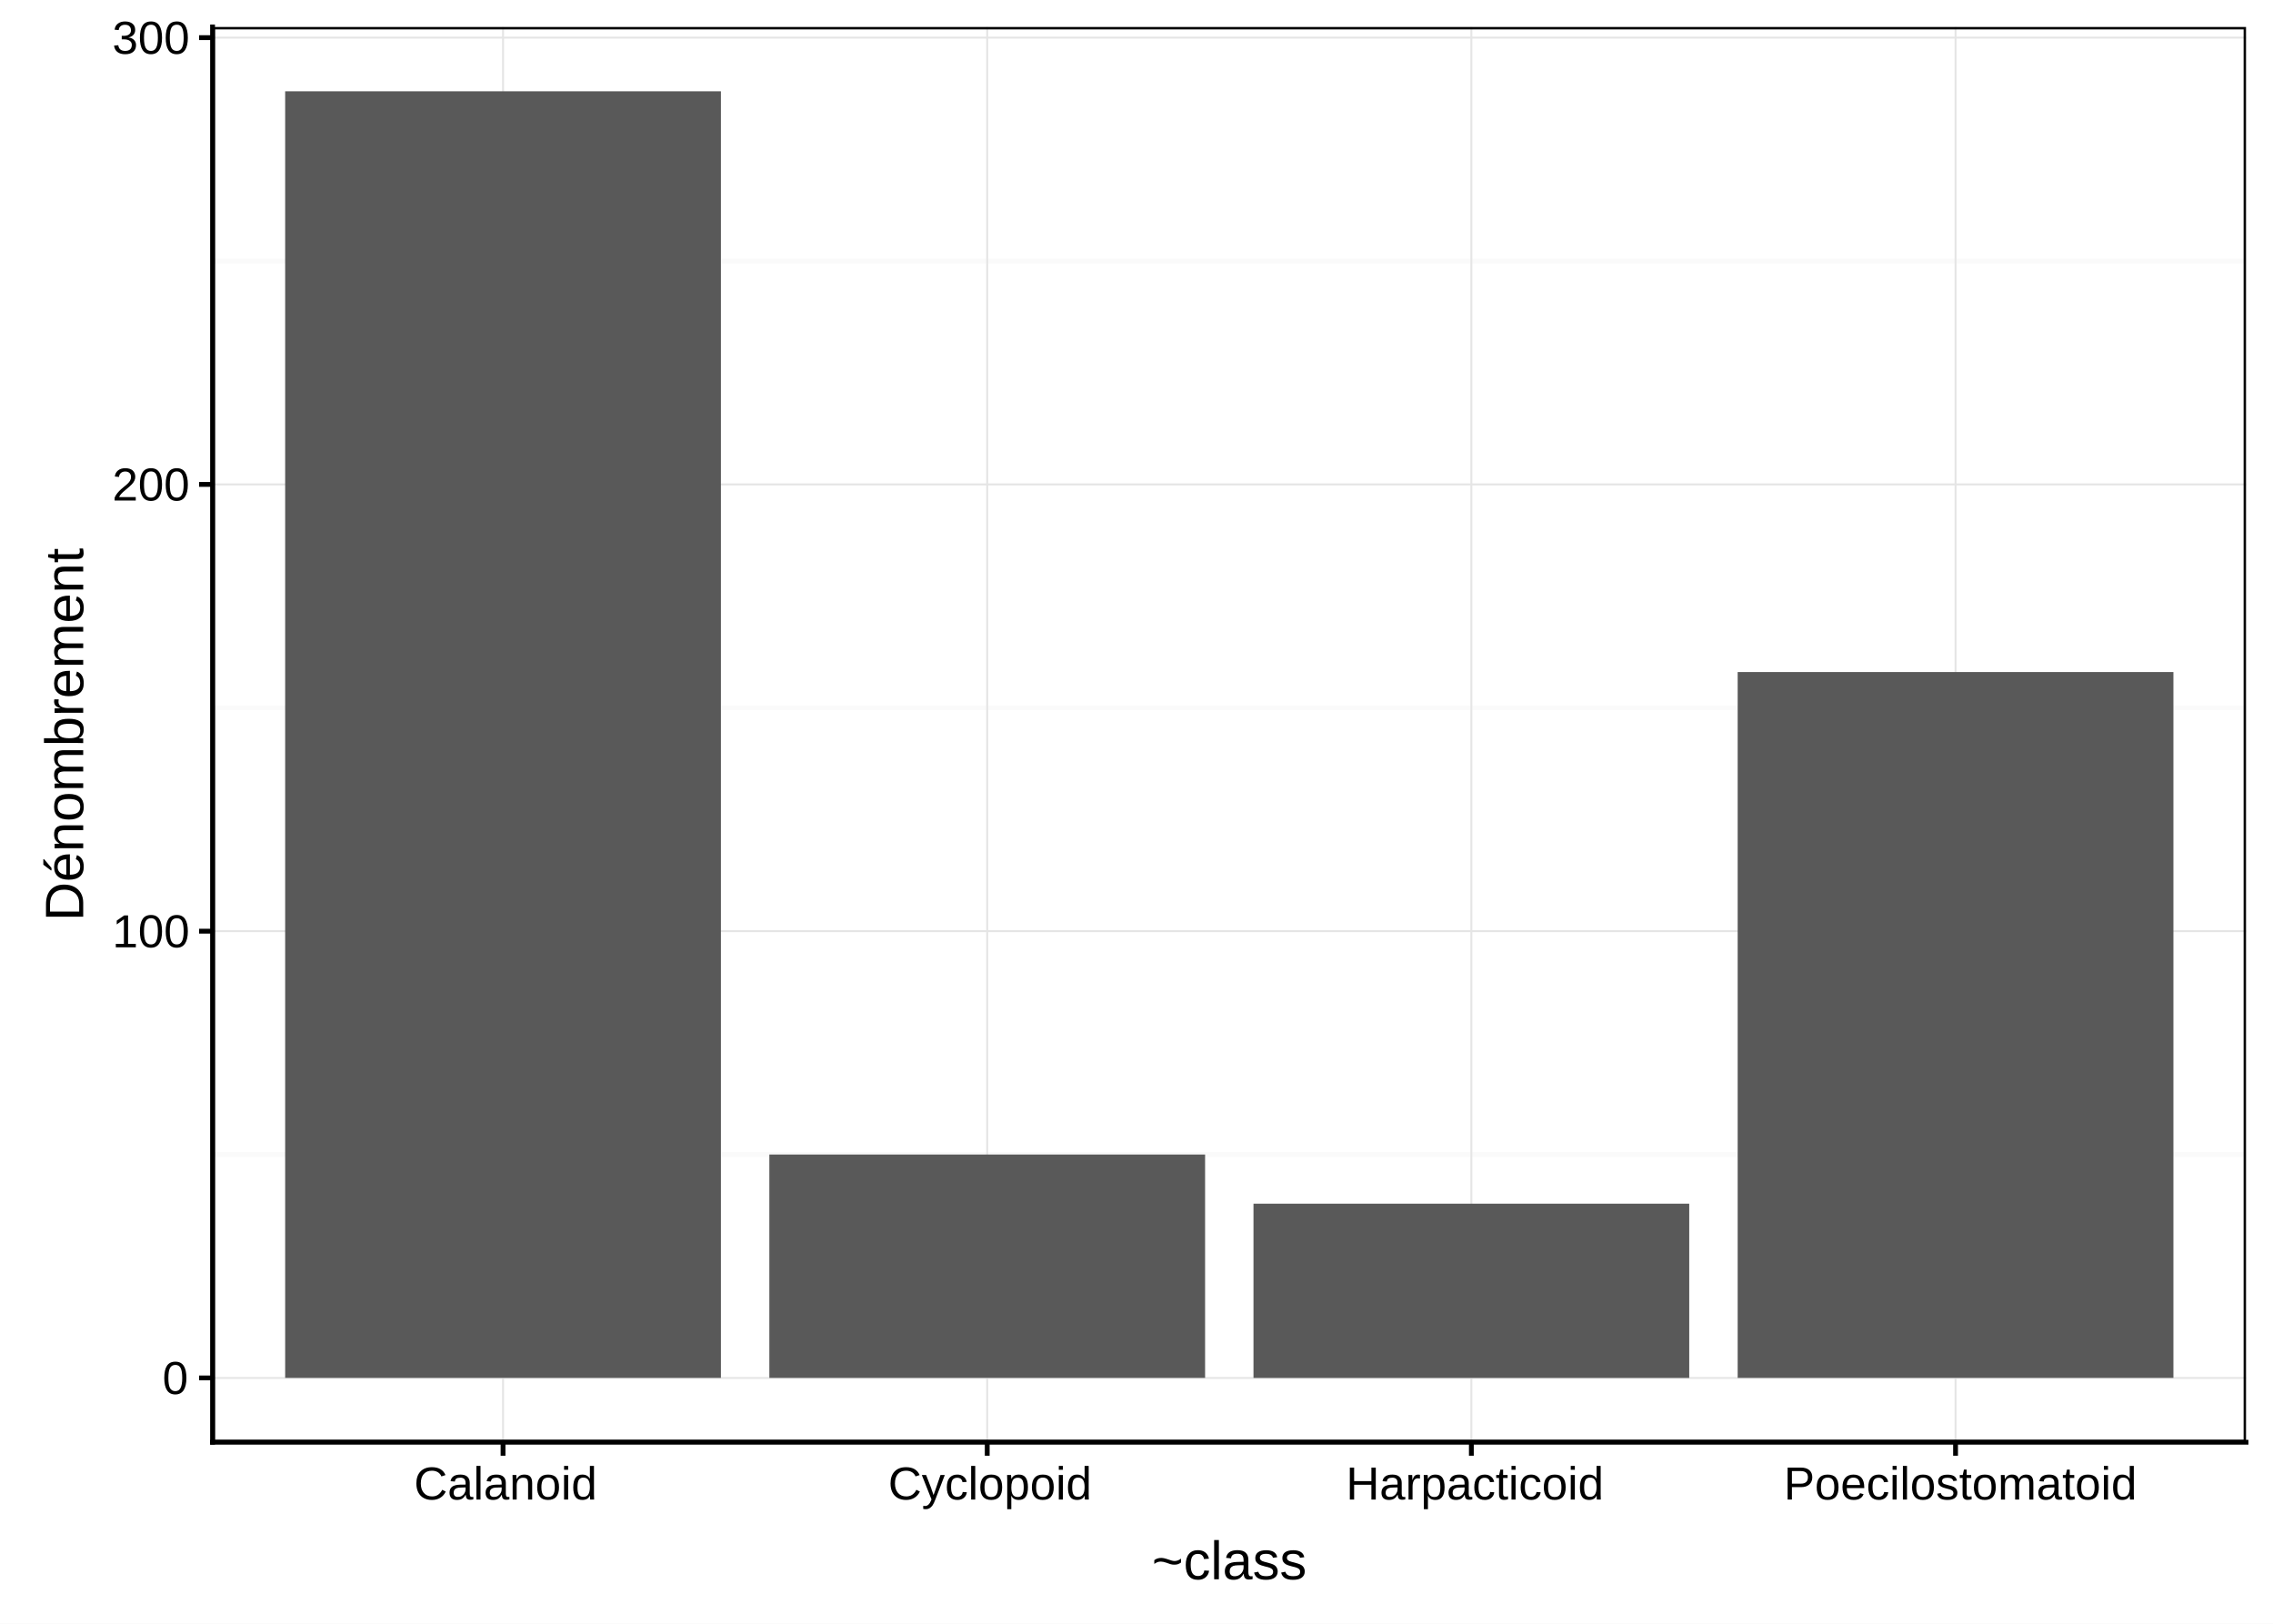
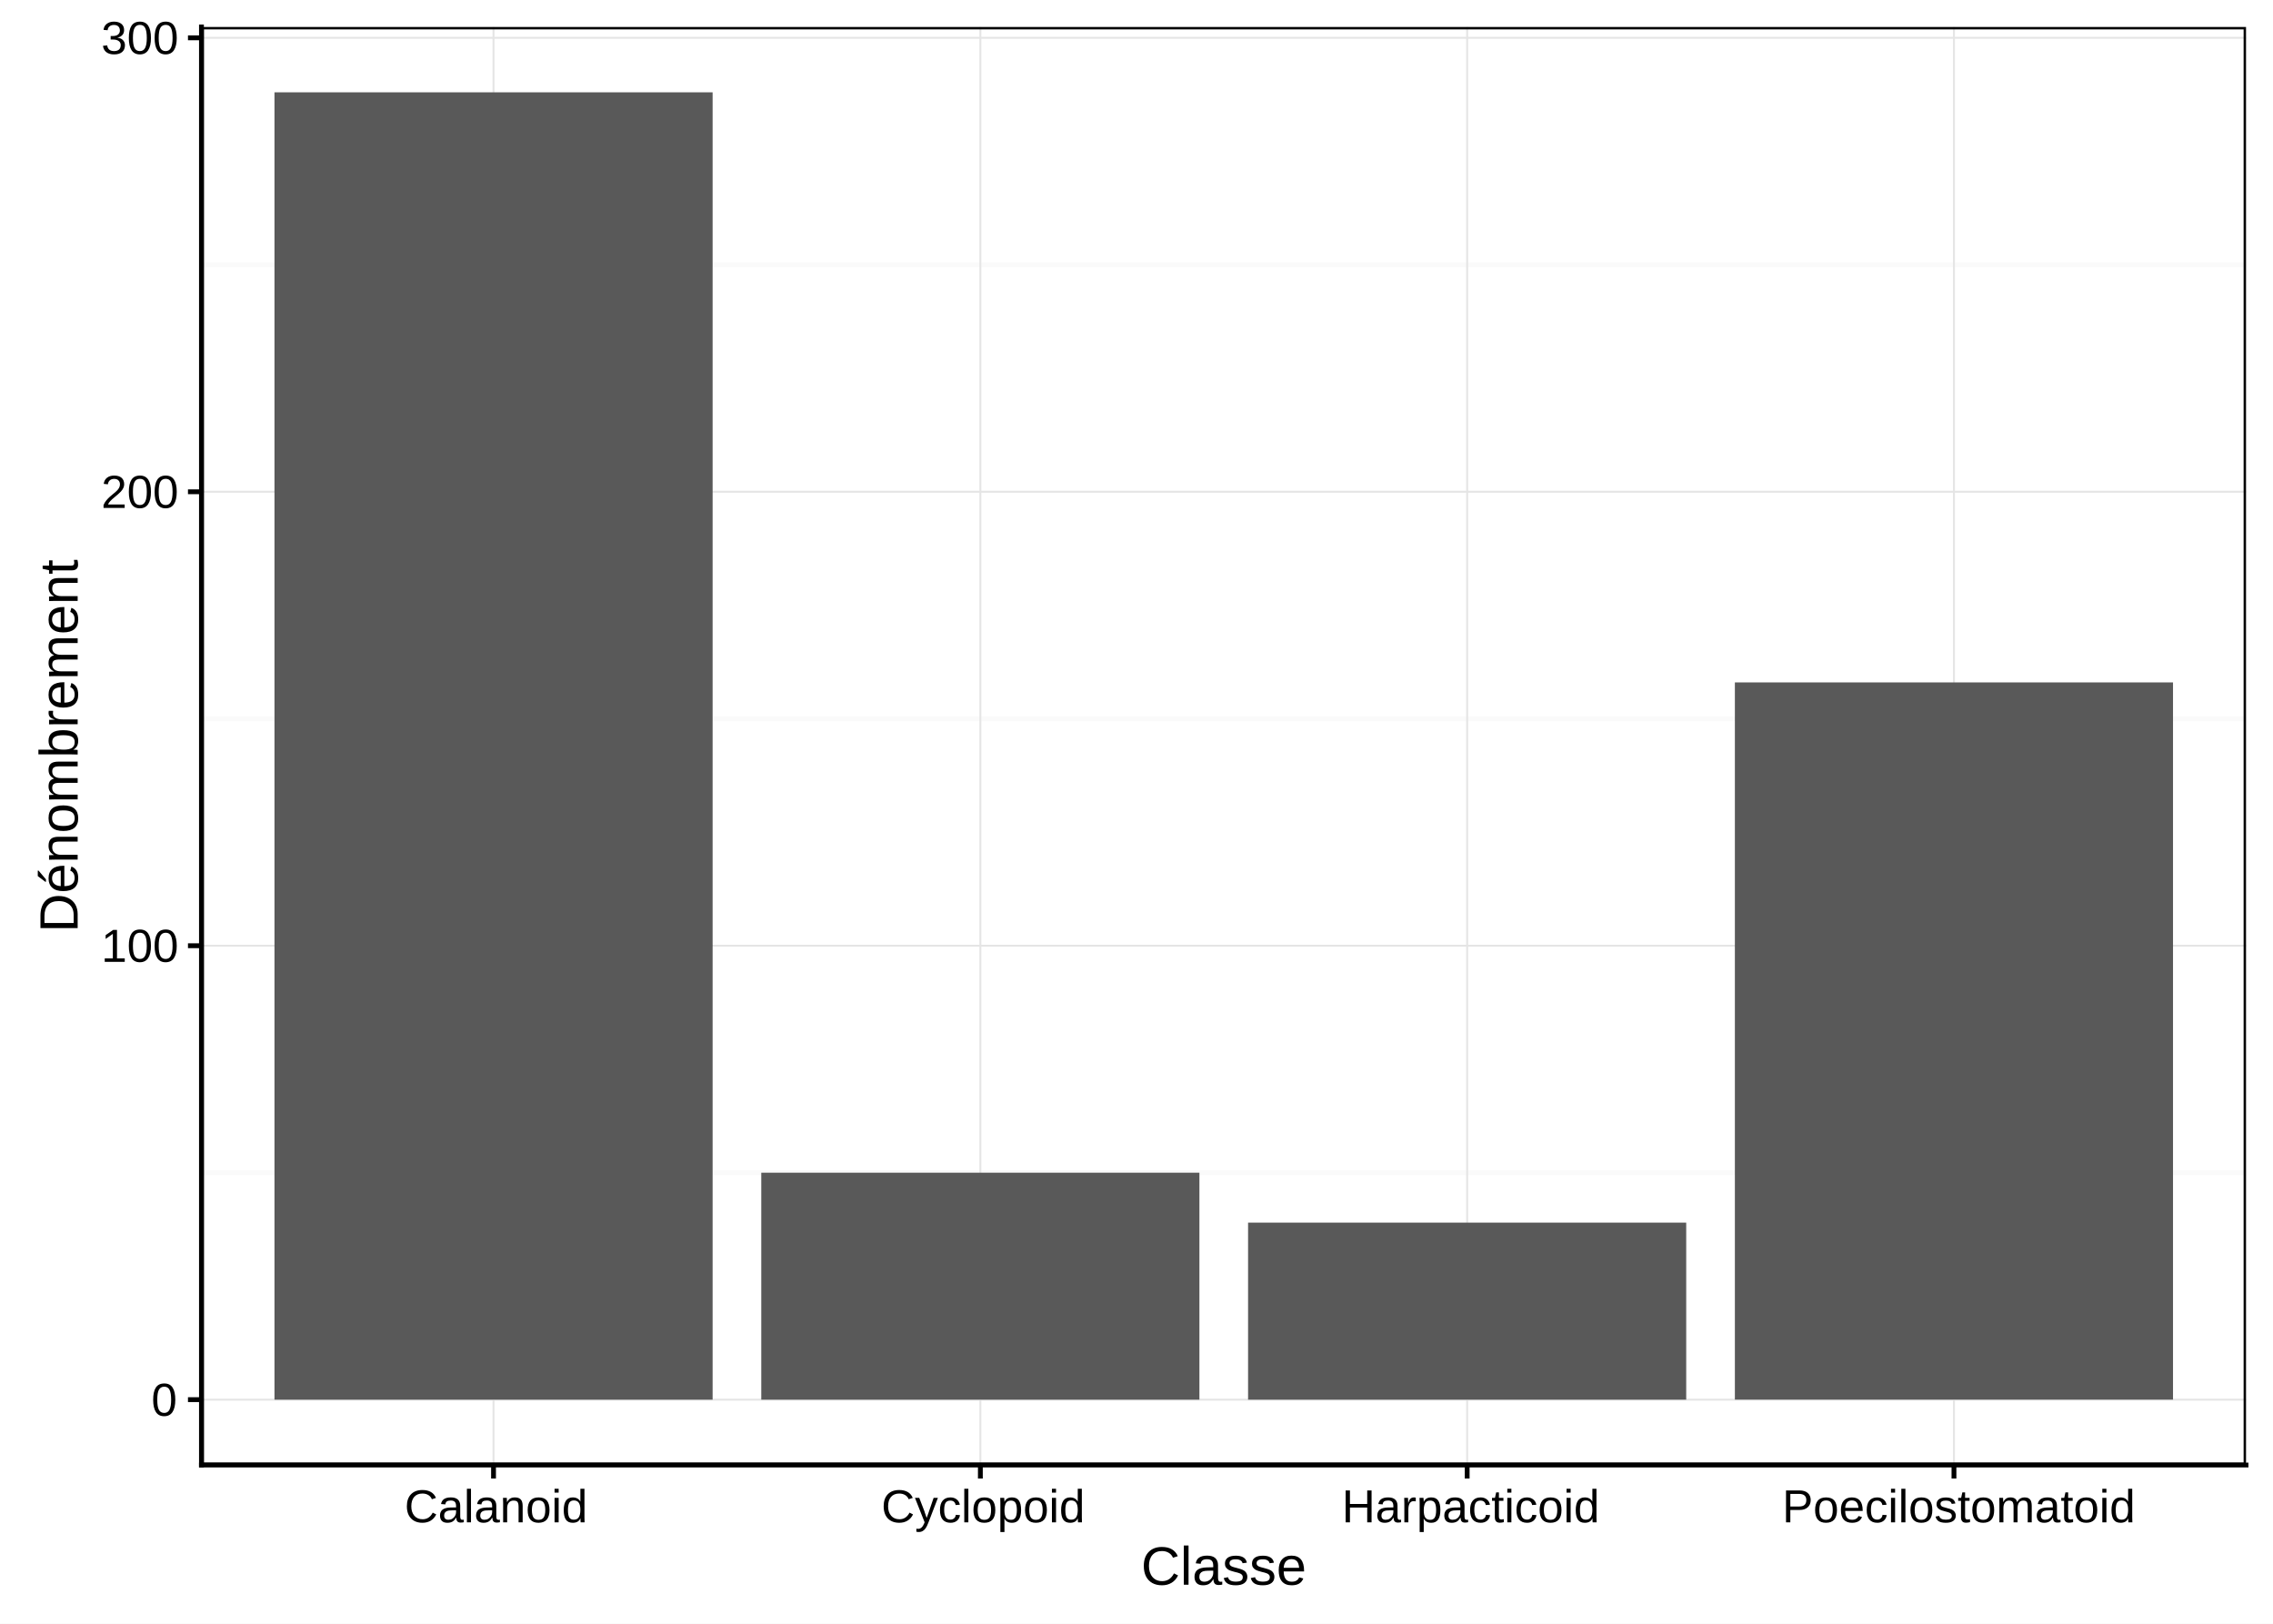
<svg xmlns="http://www.w3.org/2000/svg" viewBox="0 0 504.00 360.00">
  <defs>
    <style type="text/css">
    line, polyline, path, rect, circle {
      fill: none;
      stroke: #000000;
      stroke-linecap: round;
      stroke-linejoin: round;
      stroke-miterlimit: 10.00;
    }
  </style>
  </defs>
  <rect width="100%" height="100%" style="stroke: none; fill: #FFFFFF;" />
  <rect x="0.00" y="0.00" width="504.00" height="360.00" style="stroke-width: 0.00; stroke: none;" />
  <defs>
-     <clipPath id="cpNDcuMTMwM3w0OTguMDIyfDMxOS43NTh8NS45Nzc1OA==">
-       <rect x="47.13" y="5.98" width="450.89" height="313.78" />
+     <clipPath id="cpNDQuNjcwM3w0OTguMDIyfDMyNC44MXw1Ljk3NzU4">
+       <rect x="44.67" y="5.98" width="453.35" height="318.83" />
    </clipPath>
  </defs>
-   <rect x="47.13" y="5.98" width="450.89" height="313.78" style="stroke-width: 0.00; stroke: none; fill: #FFFFFF;" clip-path="url(#cpNDcuMTMwM3w0OTguMDIyfDMxOS43NTh8NS45Nzc1OA==)" />
-   <polyline points="47.13,255.97 498.02,255.97 " style="stroke-width: 1.07; stroke: #FAFAFA; stroke-linecap: butt;" clip-path="url(#cpNDcuMTMwM3w0OTguMDIyfDMxOS43NTh8NS45Nzc1OA==)" />
-   <polyline points="47.13,156.93 498.02,156.93 " style="stroke-width: 1.07; stroke: #FAFAFA; stroke-linecap: butt;" clip-path="url(#cpNDcuMTMwM3w0OTguMDIyfDMxOS43NTh8NS45Nzc1OA==)" />
-   <polyline points="47.13,57.88 498.02,57.88 " style="stroke-width: 1.07; stroke: #FAFAFA; stroke-linecap: butt;" clip-path="url(#cpNDcuMTMwM3w0OTguMDIyfDMxOS43NTh8NS45Nzc1OA==)" />
-   <polyline points="47.13,305.50 498.02,305.50 " style="stroke-width: 0.43; stroke: #E5E5E5; stroke-linecap: butt;" clip-path="url(#cpNDcuMTMwM3w0OTguMDIyfDMxOS43NTh8NS45Nzc1OA==)" />
-   <polyline points="47.13,206.45 498.02,206.45 " style="stroke-width: 0.43; stroke: #E5E5E5; stroke-linecap: butt;" clip-path="url(#cpNDcuMTMwM3w0OTguMDIyfDMxOS43NTh8NS45Nzc1OA==)" />
-   <polyline points="47.13,107.40 498.02,107.40 " style="stroke-width: 0.43; stroke: #E5E5E5; stroke-linecap: butt;" clip-path="url(#cpNDcuMTMwM3w0OTguMDIyfDMxOS43NTh8NS45Nzc1OA==)" />
-   <polyline points="47.13,8.35 498.02,8.35 " style="stroke-width: 0.43; stroke: #E5E5E5; stroke-linecap: butt;" clip-path="url(#cpNDcuMTMwM3w0OTguMDIyfDMxOS43NTh8NS45Nzc1OA==)" />
-   <polyline points="111.54,319.76 111.54,5.98 " style="stroke-width: 0.43; stroke: #E5E5E5; stroke-linecap: butt;" clip-path="url(#cpNDcuMTMwM3w0OTguMDIyfDMxOS43NTh8NS45Nzc1OA==)" />
-   <polyline points="218.90,319.76 218.90,5.98 " style="stroke-width: 0.43; stroke: #E5E5E5; stroke-linecap: butt;" clip-path="url(#cpNDcuMTMwM3w0OTguMDIyfDMxOS43NTh8NS45Nzc1OA==)" />
-   <polyline points="326.25,319.76 326.25,5.98 " style="stroke-width: 0.43; stroke: #E5E5E5; stroke-linecap: butt;" clip-path="url(#cpNDcuMTMwM3w0OTguMDIyfDMxOS43NTh8NS45Nzc1OA==)" />
-   <polyline points="433.61,319.76 433.61,5.98 " style="stroke-width: 0.43; stroke: #E5E5E5; stroke-linecap: butt;" clip-path="url(#cpNDcuMTMwM3w0OTguMDIyfDMxOS43NTh8NS45Nzc1OA==)" />
-   <rect x="63.23" y="20.24" width="96.62" height="285.25" style="stroke-width: 1.07; stroke: none; stroke-linecap: butt; fill: #595959;" clip-path="url(#cpNDcuMTMwM3w0OTguMDIyfDMxOS43NTh8NS45Nzc1OA==)" />
-   <rect x="170.59" y="255.97" width="96.62" height="49.52" style="stroke-width: 1.07; stroke: none; stroke-linecap: butt; fill: #595959;" clip-path="url(#cpNDcuMTMwM3w0OTguMDIyfDMxOS43NTh8NS45Nzc1OA==)" />
-   <rect x="277.94" y="266.87" width="96.62" height="38.63" style="stroke-width: 1.07; stroke: none; stroke-linecap: butt; fill: #595959;" clip-path="url(#cpNDcuMTMwM3w0OTguMDIyfDMxOS43NTh8NS45Nzc1OA==)" />
-   <rect x="385.30" y="149.00" width="96.62" height="156.49" style="stroke-width: 1.07; stroke: none; stroke-linecap: butt; fill: #595959;" clip-path="url(#cpNDcuMTMwM3w0OTguMDIyfDMxOS43NTh8NS45Nzc1OA==)" />
-   <rect x="47.13" y="5.98" width="450.89" height="313.78" style="stroke-width: 1.07;" clip-path="url(#cpNDcuMTMwM3w0OTguMDIyfDMxOS43NTh8NS45Nzc1OA==)" />
+   <rect x="44.67" y="5.98" width="453.35" height="318.83" style="stroke-width: 0.00; stroke: none; fill: #FFFFFF;" clip-path="url(#cpNDQuNjcwM3w0OTguMDIyfDMyNC44MXw1Ljk3NzU4)" />
+   <polyline points="44.67,260.00 498.02,260.00 " style="stroke-width: 1.07; stroke: #FAFAFA; stroke-linecap: butt;" clip-path="url(#cpNDQuNjcwM3w0OTguMDIyfDMyNC44MXw1Ljk3NzU4)" />
+   <polyline points="44.67,159.36 498.02,159.36 " style="stroke-width: 1.07; stroke: #FAFAFA; stroke-linecap: butt;" clip-path="url(#cpNDQuNjcwM3w0OTguMDIyfDMyNC44MXw1Ljk3NzU4)" />
+   <polyline points="44.67,58.71 498.02,58.71 " style="stroke-width: 1.07; stroke: #FAFAFA; stroke-linecap: butt;" clip-path="url(#cpNDQuNjcwM3w0OTguMDIyfDMyNC44MXw1Ljk3NzU4)" />
+   <polyline points="44.67,310.32 498.02,310.32 " style="stroke-width: 0.43; stroke: #E5E5E5; stroke-linecap: butt;" clip-path="url(#cpNDQuNjcwM3w0OTguMDIyfDMyNC44MXw1Ljk3NzU4)" />
+   <polyline points="44.67,209.68 498.02,209.68 " style="stroke-width: 0.43; stroke: #E5E5E5; stroke-linecap: butt;" clip-path="url(#cpNDQuNjcwM3w0OTguMDIyfDMyNC44MXw1Ljk3NzU4)" />
+   <polyline points="44.67,109.03 498.02,109.03 " style="stroke-width: 0.43; stroke: #E5E5E5; stroke-linecap: butt;" clip-path="url(#cpNDQuNjcwM3w0OTguMDIyfDMyNC44MXw1Ljk3NzU4)" />
+   <polyline points="44.67,8.39 498.02,8.39 " style="stroke-width: 0.43; stroke: #E5E5E5; stroke-linecap: butt;" clip-path="url(#cpNDQuNjcwM3w0OTguMDIyfDMyNC44MXw1Ljk3NzU4)" />
+   <polyline points="109.43,324.81 109.43,5.98 " style="stroke-width: 0.43; stroke: #E5E5E5; stroke-linecap: butt;" clip-path="url(#cpNDQuNjcwM3w0OTguMDIyfDMyNC44MXw1Ljk3NzU4)" />
+   <polyline points="217.38,324.81 217.38,5.98 " style="stroke-width: 0.43; stroke: #E5E5E5; stroke-linecap: butt;" clip-path="url(#cpNDQuNjcwM3w0OTguMDIyfDMyNC44MXw1Ljk3NzU4)" />
+   <polyline points="325.32,324.81 325.32,5.98 " style="stroke-width: 0.43; stroke: #E5E5E5; stroke-linecap: butt;" clip-path="url(#cpNDQuNjcwM3w0OTguMDIyfDMyNC44MXw1Ljk3NzU4)" />
+   <polyline points="433.26,324.81 433.26,5.98 " style="stroke-width: 0.43; stroke: #E5E5E5; stroke-linecap: butt;" clip-path="url(#cpNDQuNjcwM3w0OTguMDIyfDMyNC44MXw1Ljk3NzU4)" />
+   <rect x="60.86" y="20.47" width="97.15" height="289.85" style="stroke-width: 1.07; stroke: none; stroke-linecap: butt; fill: #595959;" clip-path="url(#cpNDQuNjcwM3w0OTguMDIyfDMyNC44MXw1Ljk3NzU4)" />
+   <rect x="168.80" y="260.00" width="97.15" height="50.32" style="stroke-width: 1.07; stroke: none; stroke-linecap: butt; fill: #595959;" clip-path="url(#cpNDQuNjcwM3w0OTguMDIyfDMyNC44MXw1Ljk3NzU4)" />
+   <rect x="276.74" y="271.07" width="97.15" height="39.25" style="stroke-width: 1.07; stroke: none; stroke-linecap: butt; fill: #595959;" clip-path="url(#cpNDQuNjcwM3w0OTguMDIyfDMyNC44MXw1Ljk3NzU4)" />
+   <rect x="384.68" y="151.30" width="97.15" height="159.01" style="stroke-width: 1.07; stroke: none; stroke-linecap: butt; fill: #595959;" clip-path="url(#cpNDQuNjcwM3w0OTguMDIyfDMyNC44MXw1Ljk3NzU4)" />
+   <rect x="44.67" y="5.98" width="453.35" height="318.83" style="stroke-width: 1.07;" clip-path="url(#cpNDQuNjcwM3w0OTguMDIyfDMyNC44MXw1Ljk3NzU4)" />
  <defs>
    <clipPath id="cpMHw1MDR8MzYwfDA=">
      <rect x="0.00" y="0.00" width="504.00" height="360.00" />
    </clipPath>
  </defs>
-   <polyline points="47.13,319.76 47.13,5.98 " style="stroke-width: 1.07; stroke-linecap: square;" clip-path="url(#cpMHw1MDR8MzYwfDA=)" />
+   <polyline points="44.67,324.81 44.67,5.98 " style="stroke-width: 1.07; stroke-linecap: square;" clip-path="url(#cpMHw1MDR8MzYwfDA=)" />
  <g clip-path="url(#cpMHw1MDR8MzYwfDA=)">
-     <text x="36.02" y="309.07" style="font-size: 10.28px; font-family: Arial;" textLength="5.56px" lengthAdjust="spacingAndGlyphs">0</text>
+     <text x="33.56" y="313.90" style="font-size: 10.28px; font-family: Arial;" textLength="5.56px" lengthAdjust="spacingAndGlyphs">0</text>
  </g>
  <g clip-path="url(#cpMHw1MDR8MzYwfDA=)">
-     <text x="24.90" y="210.03" style="font-size: 10.28px; font-family: Arial;" textLength="16.68px" lengthAdjust="spacingAndGlyphs">100</text>
+     <text x="22.44" y="213.25" style="font-size: 10.28px; font-family: Arial;" textLength="16.68px" lengthAdjust="spacingAndGlyphs">100</text>
  </g>
  <g clip-path="url(#cpMHw1MDR8MzYwfDA=)">
-     <text x="24.90" y="110.98" style="font-size: 10.28px; font-family: Arial;" textLength="16.68px" lengthAdjust="spacingAndGlyphs">200</text>
+     <text x="22.44" y="112.61" style="font-size: 10.28px; font-family: Arial;" textLength="16.68px" lengthAdjust="spacingAndGlyphs">200</text>
  </g>
  <g clip-path="url(#cpMHw1MDR8MzYwfDA=)">
-     <text x="24.90" y="11.93" style="font-size: 10.28px; font-family: Arial;" textLength="16.68px" lengthAdjust="spacingAndGlyphs">300</text>
+     <text x="22.44" y="11.97" style="font-size: 10.28px; font-family: Arial;" textLength="16.68px" lengthAdjust="spacingAndGlyphs">300</text>
  </g>
-   <polyline points="44.14,305.50 47.13,305.50 " style="stroke-width: 1.07; stroke-linecap: butt;" clip-path="url(#cpMHw1MDR8MzYwfDA=)" />
-   <polyline points="44.14,206.45 47.13,206.45 " style="stroke-width: 1.07; stroke-linecap: butt;" clip-path="url(#cpMHw1MDR8MzYwfDA=)" />
-   <polyline points="44.14,107.40 47.13,107.40 " style="stroke-width: 1.07; stroke-linecap: butt;" clip-path="url(#cpMHw1MDR8MzYwfDA=)" />
-   <polyline points="44.14,8.35 47.13,8.35 " style="stroke-width: 1.07; stroke-linecap: butt;" clip-path="url(#cpMHw1MDR8MzYwfDA=)" />
-   <polyline points="47.13,319.76 498.02,319.76 " style="stroke-width: 1.07; stroke-linecap: square;" clip-path="url(#cpMHw1MDR8MzYwfDA=)" />
-   <polyline points="111.54,322.75 111.54,319.76 " style="stroke-width: 1.07; stroke-linecap: butt;" clip-path="url(#cpMHw1MDR8MzYwfDA=)" />
-   <polyline points="218.90,322.75 218.90,319.76 " style="stroke-width: 1.07; stroke-linecap: butt;" clip-path="url(#cpMHw1MDR8MzYwfDA=)" />
-   <polyline points="326.25,322.75 326.25,319.76 " style="stroke-width: 1.07; stroke-linecap: butt;" clip-path="url(#cpMHw1MDR8MzYwfDA=)" />
-   <polyline points="433.61,322.75 433.61,319.76 " style="stroke-width: 1.07; stroke-linecap: butt;" clip-path="url(#cpMHw1MDR8MzYwfDA=)" />
+   <polyline points="41.68,310.32 44.67,310.32 " style="stroke-width: 1.07; stroke-linecap: butt;" clip-path="url(#cpMHw1MDR8MzYwfDA=)" />
+   <polyline points="41.68,209.68 44.67,209.68 " style="stroke-width: 1.07; stroke-linecap: butt;" clip-path="url(#cpMHw1MDR8MzYwfDA=)" />
+   <polyline points="41.68,109.03 44.67,109.03 " style="stroke-width: 1.07; stroke-linecap: butt;" clip-path="url(#cpMHw1MDR8MzYwfDA=)" />
+   <polyline points="41.68,8.39 44.67,8.39 " style="stroke-width: 1.07; stroke-linecap: butt;" clip-path="url(#cpMHw1MDR8MzYwfDA=)" />
+   <polyline points="44.67,324.81 498.02,324.81 " style="stroke-width: 1.07; stroke-linecap: square;" clip-path="url(#cpMHw1MDR8MzYwfDA=)" />
+   <polyline points="109.43,327.80 109.43,324.81 " style="stroke-width: 1.07; stroke-linecap: butt;" clip-path="url(#cpMHw1MDR8MzYwfDA=)" />
+   <polyline points="217.38,327.80 217.38,324.81 " style="stroke-width: 1.07; stroke-linecap: butt;" clip-path="url(#cpMHw1MDR8MzYwfDA=)" />
+   <polyline points="325.32,327.80 325.32,324.81 " style="stroke-width: 1.07; stroke-linecap: butt;" clip-path="url(#cpMHw1MDR8MzYwfDA=)" />
+   <polyline points="433.26,327.80 433.26,324.81 " style="stroke-width: 1.07; stroke-linecap: butt;" clip-path="url(#cpMHw1MDR8MzYwfDA=)" />
  <g clip-path="url(#cpMHw1MDR8MzYwfDA=)">
-     <text x="91.81" y="332.46" style="font-size: 10.28px; font-family: Arial;" textLength="39.47px" lengthAdjust="spacingAndGlyphs">Calanoid</text>
+     <text x="89.70" y="337.52" style="font-size: 10.28px; font-family: Arial;" textLength="39.47px" lengthAdjust="spacingAndGlyphs">Calanoid</text>
  </g>
  <g clip-path="url(#cpMHw1MDR8MzYwfDA=)">
-     <text x="196.94" y="332.46" style="font-size: 10.28px; font-family: Arial;" textLength="43.91px" lengthAdjust="spacingAndGlyphs">Cyclopoid</text>
+     <text x="195.42" y="337.52" style="font-size: 10.28px; font-family: Arial;" textLength="43.91px" lengthAdjust="spacingAndGlyphs">Cyclopoid</text>
  </g>
  <g clip-path="url(#cpMHw1MDR8MzYwfDA=)">
-     <text x="298.46" y="332.46" style="font-size: 10.28px; font-family: Arial;" textLength="55.58px" lengthAdjust="spacingAndGlyphs">Harpacticoid</text>
+     <text x="297.53" y="337.52" style="font-size: 10.28px; font-family: Arial;" textLength="55.58px" lengthAdjust="spacingAndGlyphs">Harpacticoid</text>
  </g>
  <g clip-path="url(#cpMHw1MDR8MzYwfDA=)">
-     <text x="395.53" y="332.46" style="font-size: 10.28px; font-family: Arial;" textLength="76.15px" lengthAdjust="spacingAndGlyphs">Poecilostomatoid</text>
+     <text x="395.18" y="337.52" style="font-size: 10.28px; font-family: Arial;" textLength="76.15px" lengthAdjust="spacingAndGlyphs">Poecilostomatoid</text>
  </g>
  <g clip-path="url(#cpMHw1MDR8MzYwfDA=)">
-     <text x="255.40" y="350.14" style="font-size: 12.00px; font-family: Arial;" textLength="34.35px" lengthAdjust="spacingAndGlyphs">~class</text>
+     <text x="253.01" y="351.35" style="font-size: 12.00px; font-family: Arial;" textLength="36.68px" lengthAdjust="spacingAndGlyphs">Classe</text>
  </g>
  <g clip-path="url(#cpMHw1MDR8MzYwfDA=)">
-     <text transform="translate(18.45,204.22) rotate(-90)" style="font-size: 12.00px; font-family: Arial;" textLength="82.71px" lengthAdjust="spacingAndGlyphs">Dénombrement</text>
+     <text transform="translate(17.22,206.75) rotate(-90)" style="font-size: 12.00px; font-family: Arial;" textLength="82.71px" lengthAdjust="spacingAndGlyphs">Dénombrement</text>
  </g>
</svg>
